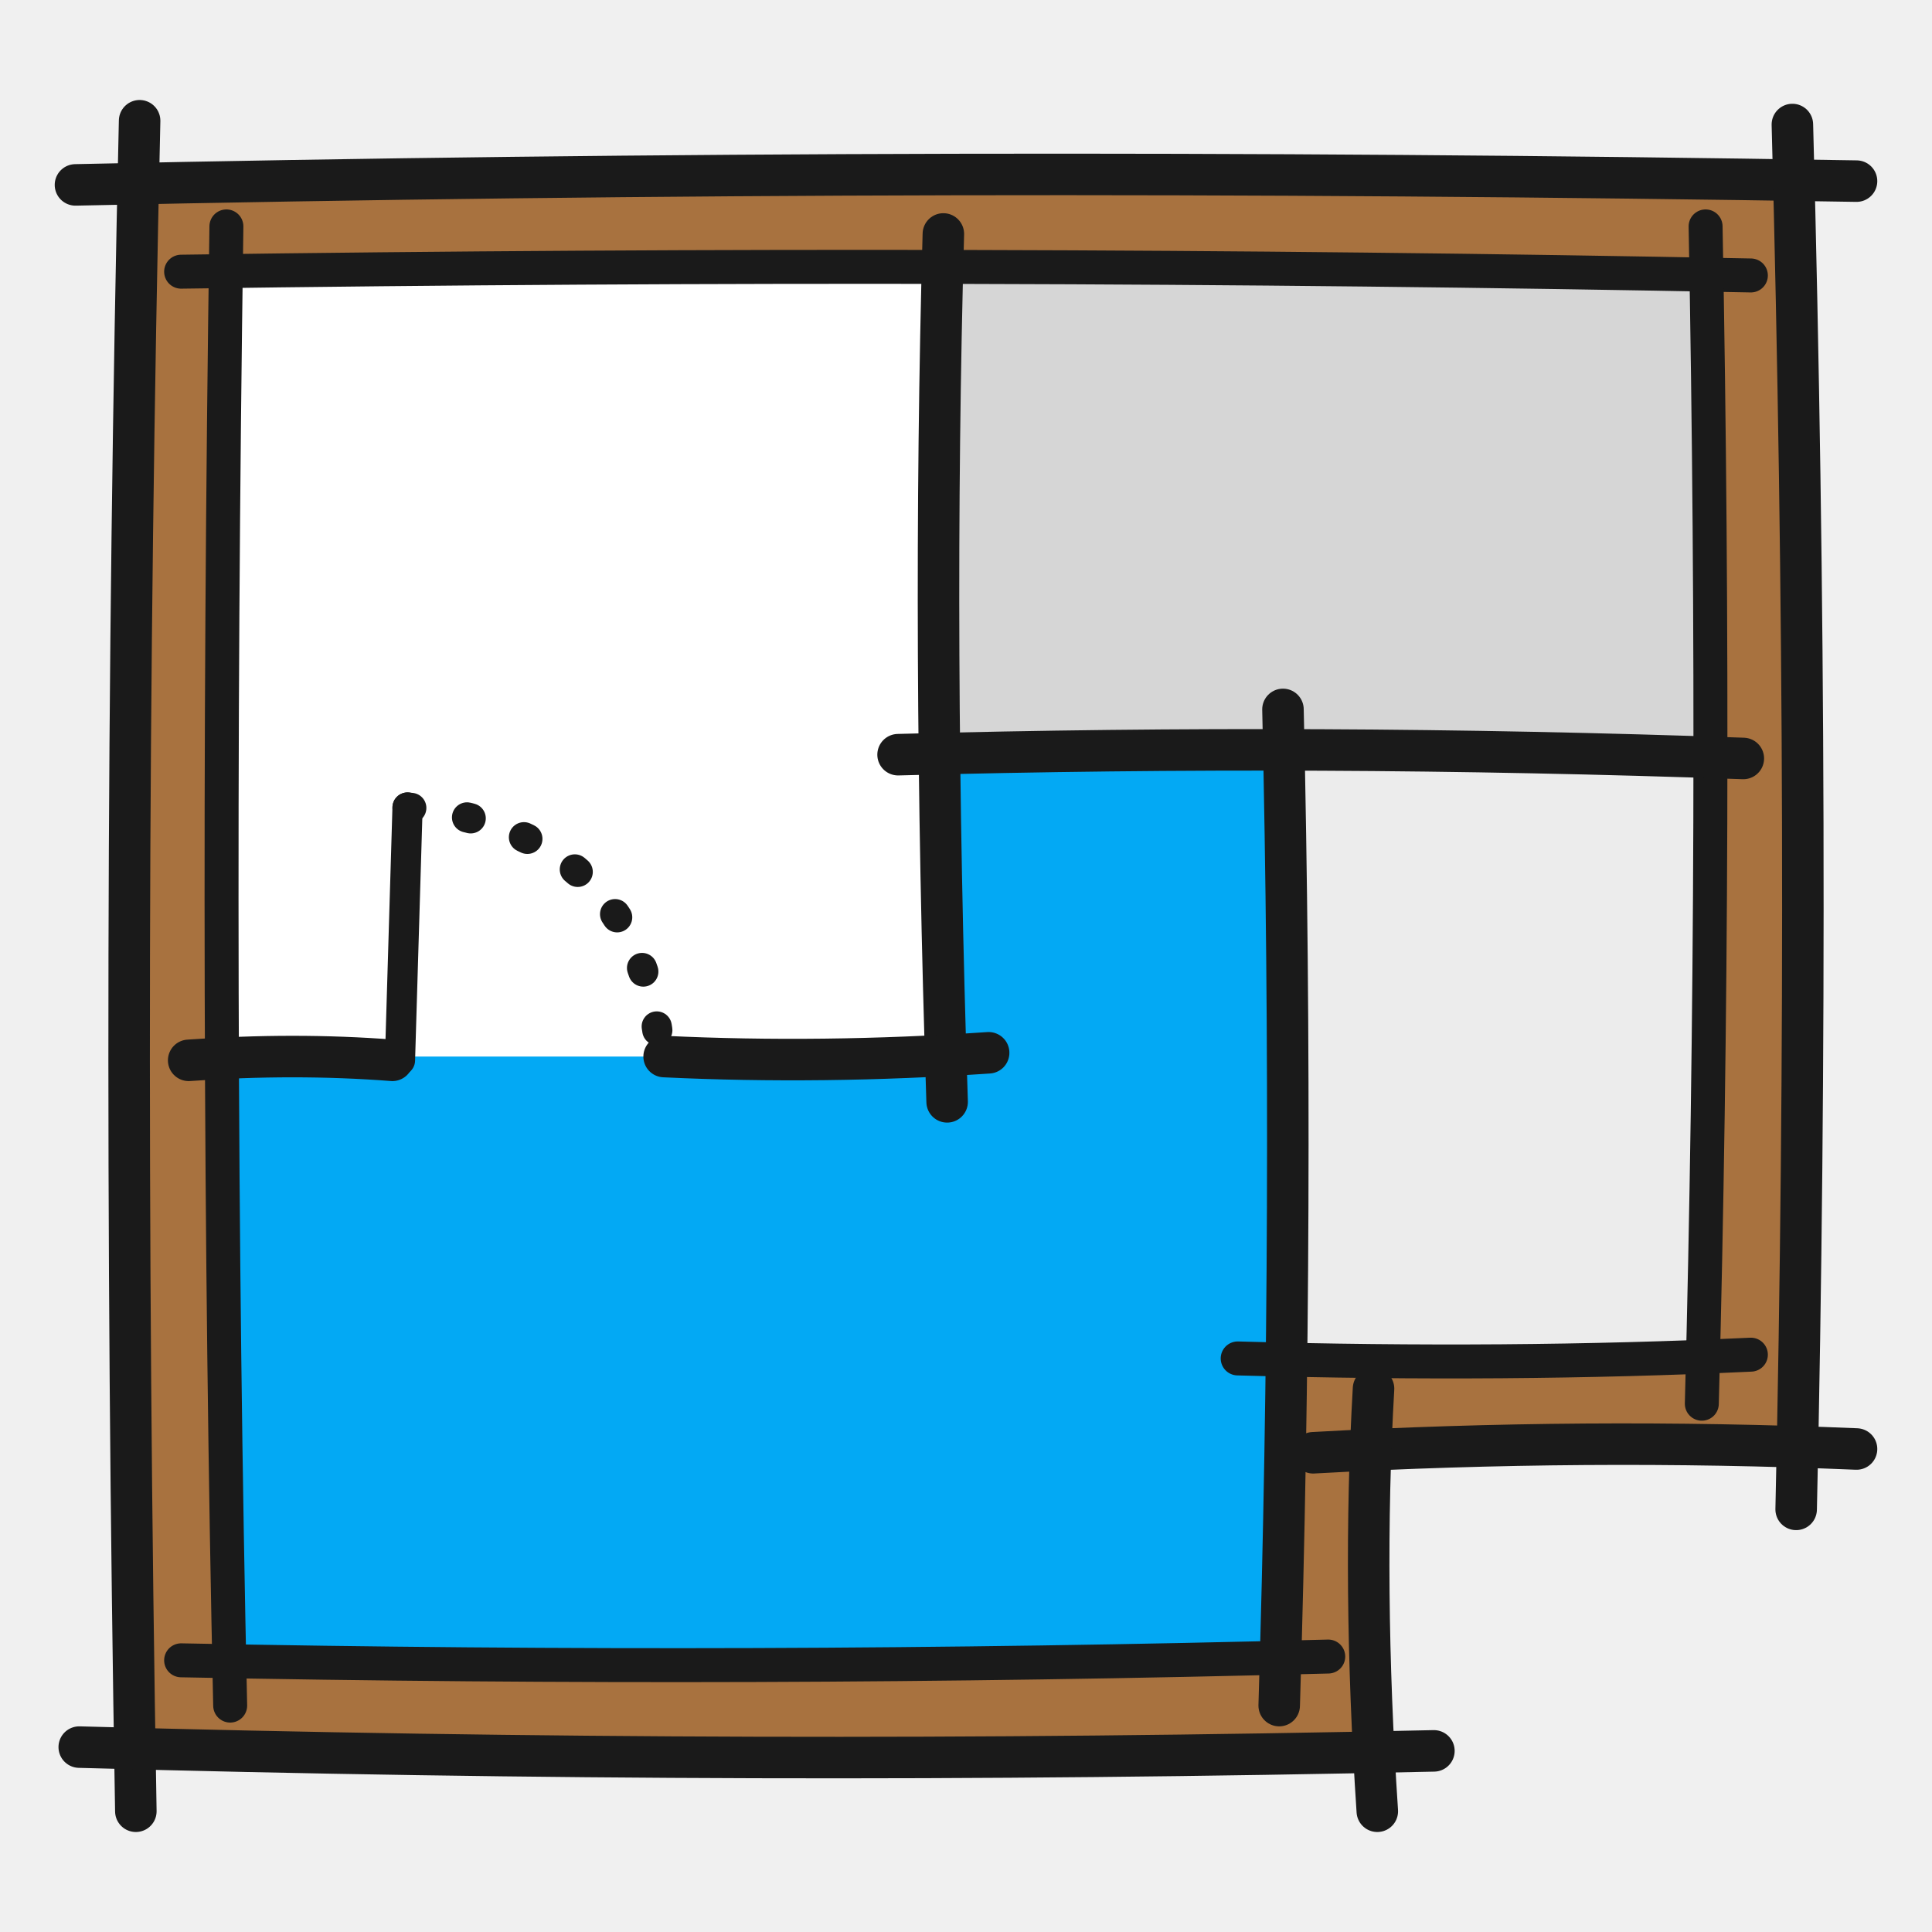
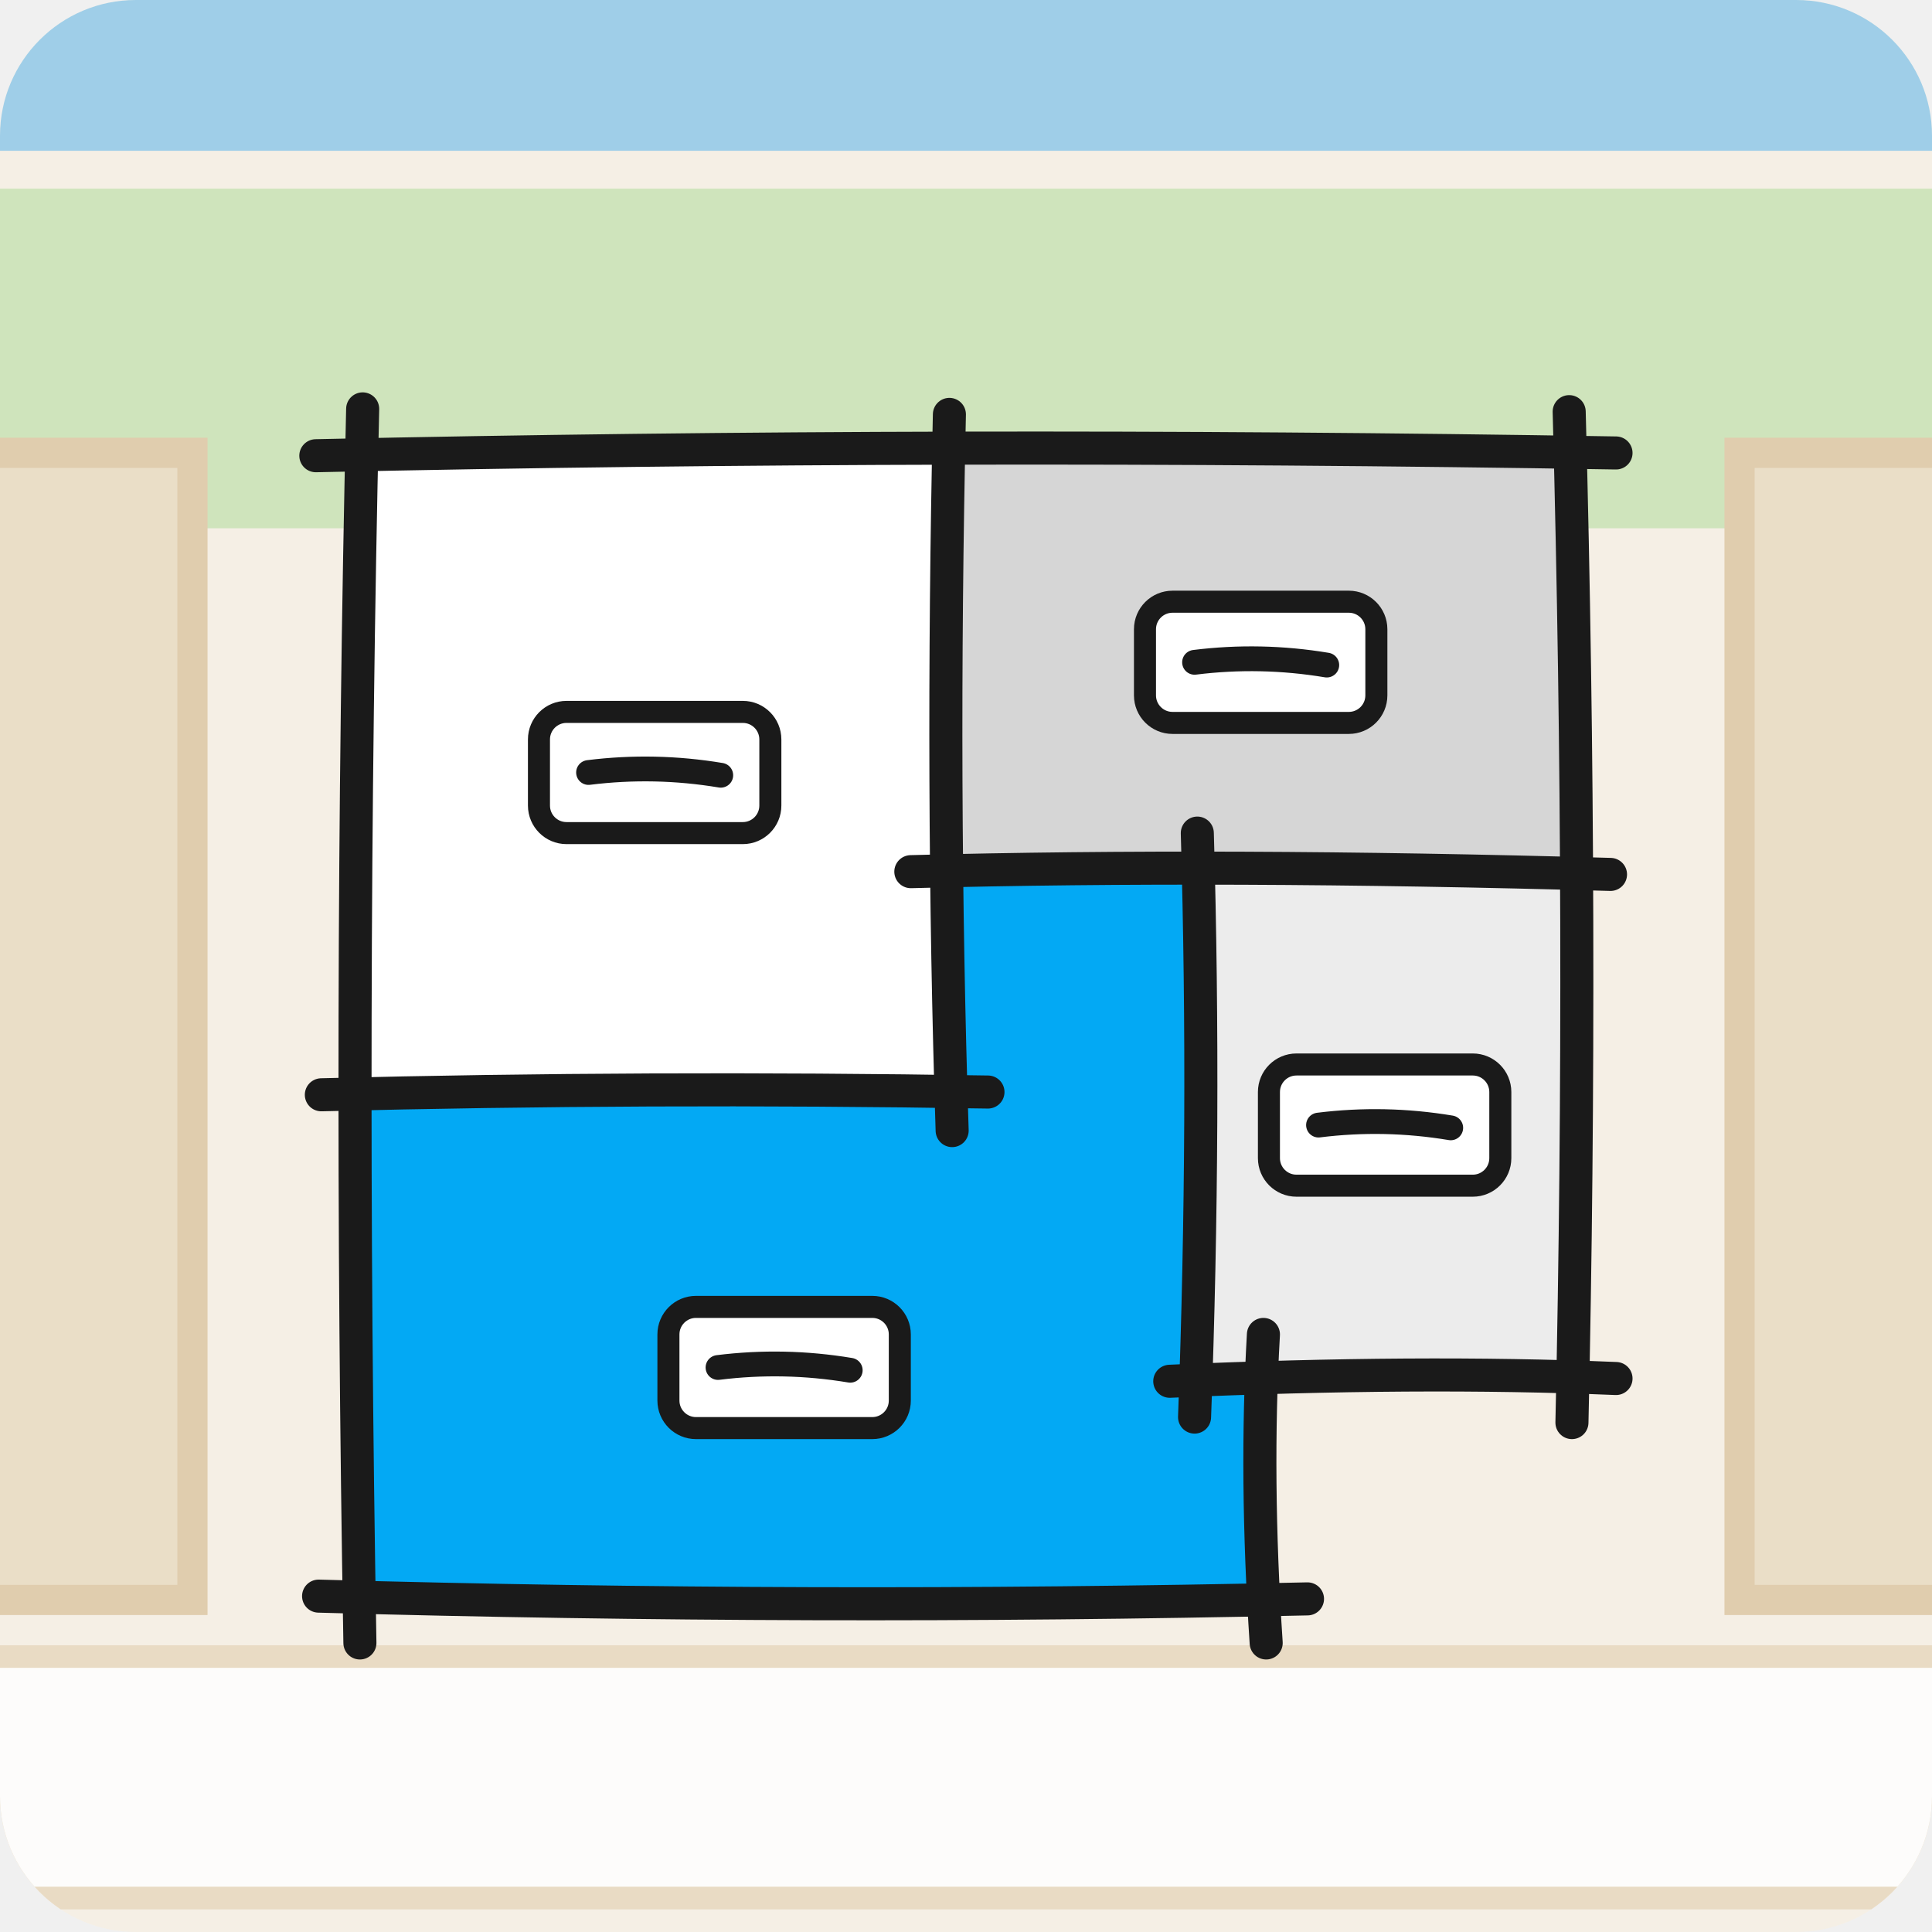
<svg xmlns="http://www.w3.org/2000/svg" viewBox="0 0 512 512" width="512" height="512">
-   <g stroke="none">
-     <path fill="#a8723f" fill-rule="evenodd" d="M36 48 L476 48 L476 384 L364 384 L364 464 L36 464 Z              M60 72 L452 72 L452 360 L340 360 L340 440 L60 440 Z" />
-     <path fill="#ffffff" d="M60 72 L250 72 L250 280 L60 280 Z" />
-     <path fill="#d6d6d6" d="M250 72 L452 72 L452 200 L250 200 Z" />
-     <path fill="#ececec" d="M340 200 L452 200 L452 360 L340 360 Z" />
-     <path fill="#03a9f4" d="M60 280 L250 280 L250 200 L340 200 L340 440 L60 440 Z" />
+   <defs>
+     <clipPath id="tile">
+       <rect width="512" height="512" rx="36" />
+     </clipPath>
+   </defs>
+   <g clip-path="url(#tile)">
+     <rect width="512" height="512" fill="rgb(245,239,229)" />
+     <rect y="0" width="512" height="40" fill="rgb(159,206,232)" />
+     <rect y="40" width="512" height="10" fill="rgb(245,239,229)" />
+     <rect y="50" width="512" height="90" fill="rgb(207,228,188)" />
+     <rect x="461" y="120" width="160" height="304" fill="rgb(234,222,199)" stroke="rgb(224,205,174)" stroke-width="8" />
+     <rect x="-109" y="120" width="160" height="304" fill="rgb(234,222,199)" stroke="rgb(224,205,174)" stroke-width="8" />
+     <rect y="436" width="512" height="70" fill="rgb(233,219,196)" />
+     <rect y="442" width="512" height="58" fill="rgb(253,252,251)" />
  </g>
-   <g fill="none" stroke="#1a1a1a" stroke-linecap="round" stroke-linejoin="round">
-     <g stroke-width="11">
+   <g transform="translate(69.1 85.0) scale(0.73)">
+     <g stroke="none">
+       <path fill="#ffffff" d="M36 48 L250 48 L250 280 L36 280 Z" />
+       <path fill="#d6d6d6" d="M250 48 L476 48 L476 200 L250 200 Z" />
+       <path fill="#ececec" d="M340 200 L476 200 L476 384 L340 384 Z" />
+       <path fill="#03a9f4" d="M36 280 L250 280 L250 200 L340 200 L340 384 L364 384 L364 464 L36 464 Z" />
+     </g>
+     <g fill="none" stroke="#1a1a1a" stroke-linecap="round" stroke-linejoin="round" stroke-width="12">
      <path d="M20 49 Q 250 44 492 48" />
      <path d="M37 32 Q 32 250 36 480" />
      <path d="M21 463 Q 200 468 380 464" />
      <path d="M475 33 Q 480 220 476 400" />
-       <path d="M348 385 Q 420 381 492 384" />
+       <path d="M330 385 Q 420 381 492 384" />
      <path d="M364 368 Q 361 420 365 480" />
+       <path d="M250 34 Q 247 170 251 294" />
+       <path d="M22 281 Q 140 278 264 280" />
+       <path d="M236 200 Q 350 197 490 201" />
+       <path d="M340 186 Q 343 290 339 398" />
    </g>
-     <g stroke-width="9">
-       <path d="M48 72 Q 260 69 464 73" />
-       <path d="M60 60 Q 57 270 61 452" />
-       <path d="M48 440 Q 200 443 352 439" />
-       <path d="M452 60 Q 455 220 451 372" />
-       <path d="M328 360 Q 400 362 464 359" />
-     </g>
-     <g stroke-width="11">
-       <path d="M250 62 Q 247 170 251 292" />
-       <path d="M50 281 Q 78 279 104 281" />
-       <path d="M176 280 Q 218 282 262 279" />
-       <path d="M238 200 Q 350 197 462 201" />
-       <path d="M340 188 Q 343 320 339 452" />
-     </g>
-     <g stroke-width="8">
-       <path d="M106 281 L 108 214" />
-       <path d="M108 214 Q 170 220 175 280" stroke-dasharray="1 15" />
+     <g>
+       <rect x="101.0" y="142.0" width="84" height="44" rx="10" fill="#ffffff" stroke="#1a1a1a" stroke-width="8" />
+       <path d="M119.0 164 Q 143 161 167.0 165" stroke="#1a1a1a" stroke-width="9" stroke-linecap="round" fill="none" />
+       <rect x="321.0" y="102.0" width="84" height="44" rx="10" fill="#ffffff" stroke="#1a1a1a" stroke-width="8" />
+       <path d="M339.0 124 Q 363 121 387.0 125" stroke="#1a1a1a" stroke-width="9" stroke-linecap="round" fill="none" />
+       <rect x="366.0" y="270.0" width="84" height="44" rx="10" fill="#ffffff" stroke="#1a1a1a" stroke-width="8" />
+       <path d="M384.0 292 Q 408 289 432.0 293" stroke="#1a1a1a" stroke-width="9" stroke-linecap="round" fill="none" />
+       <rect x="148.0" y="358.0" width="84" height="44" rx="10" fill="#ffffff" stroke="#1a1a1a" stroke-width="8" />
+       <path d="M166.0 380 Q 190 377 214.0 381" stroke="#1a1a1a" stroke-width="9" stroke-linecap="round" fill="none" />
    </g>
  </g>
</svg>
